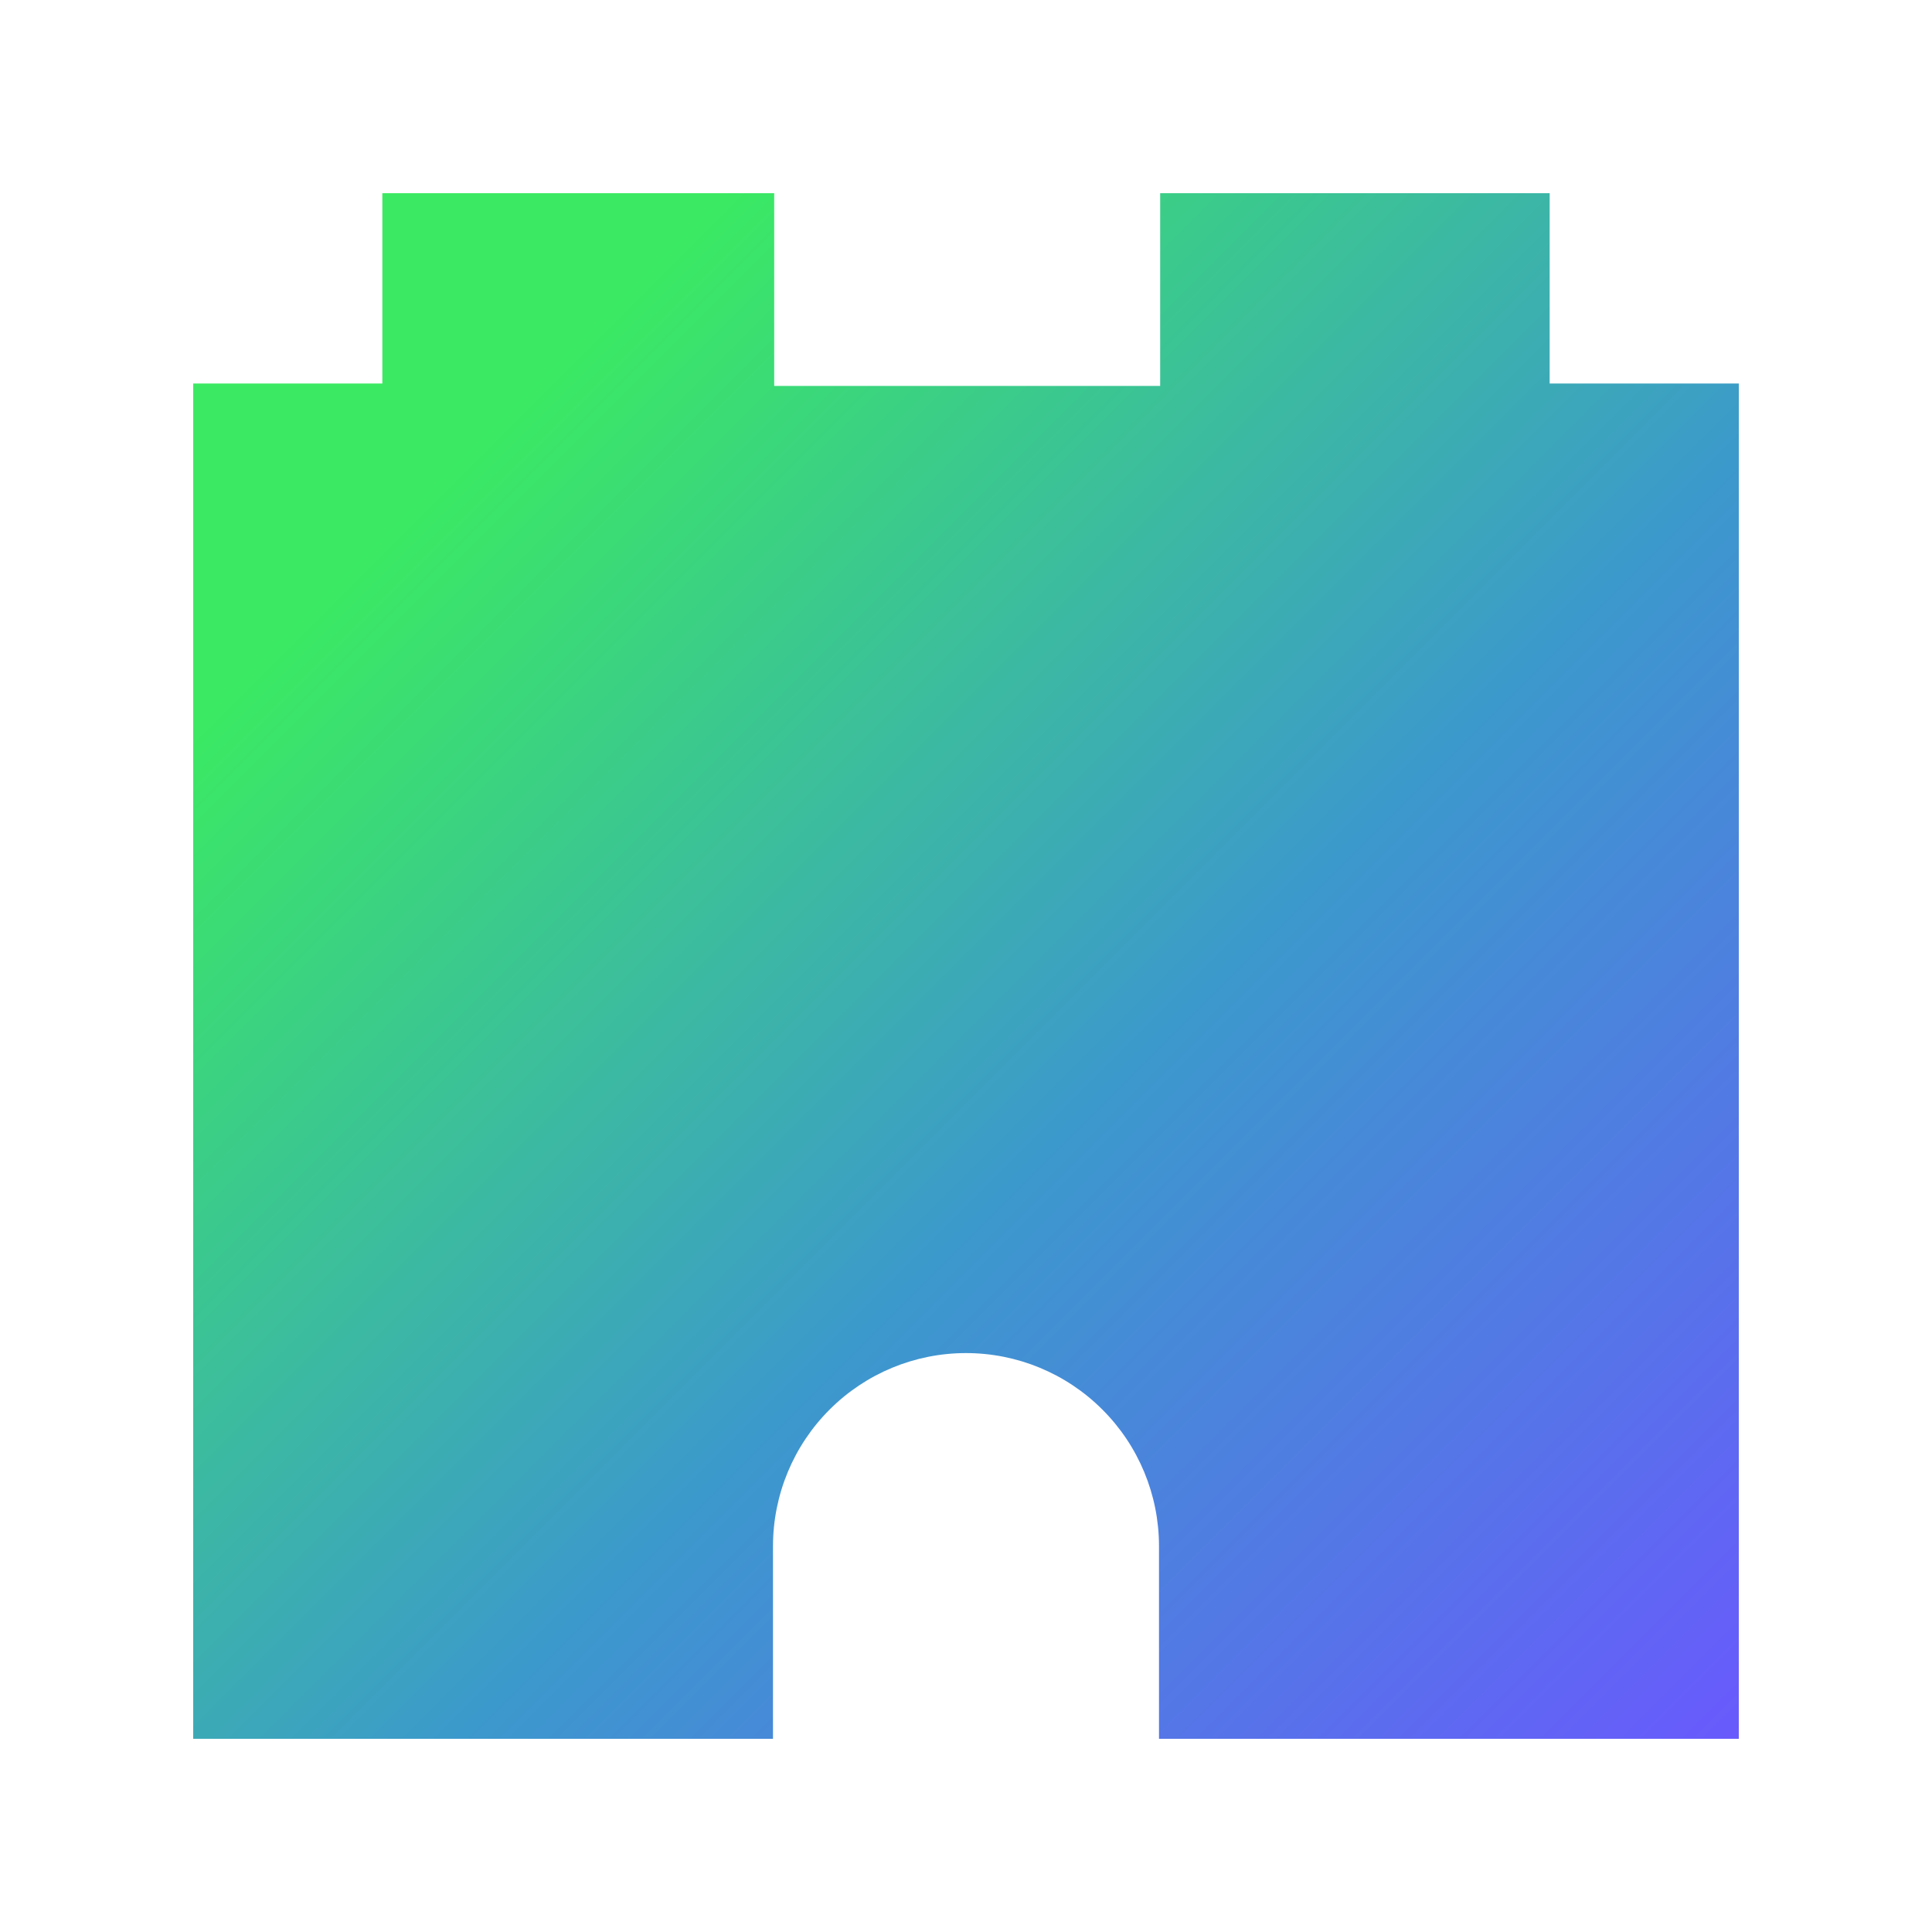
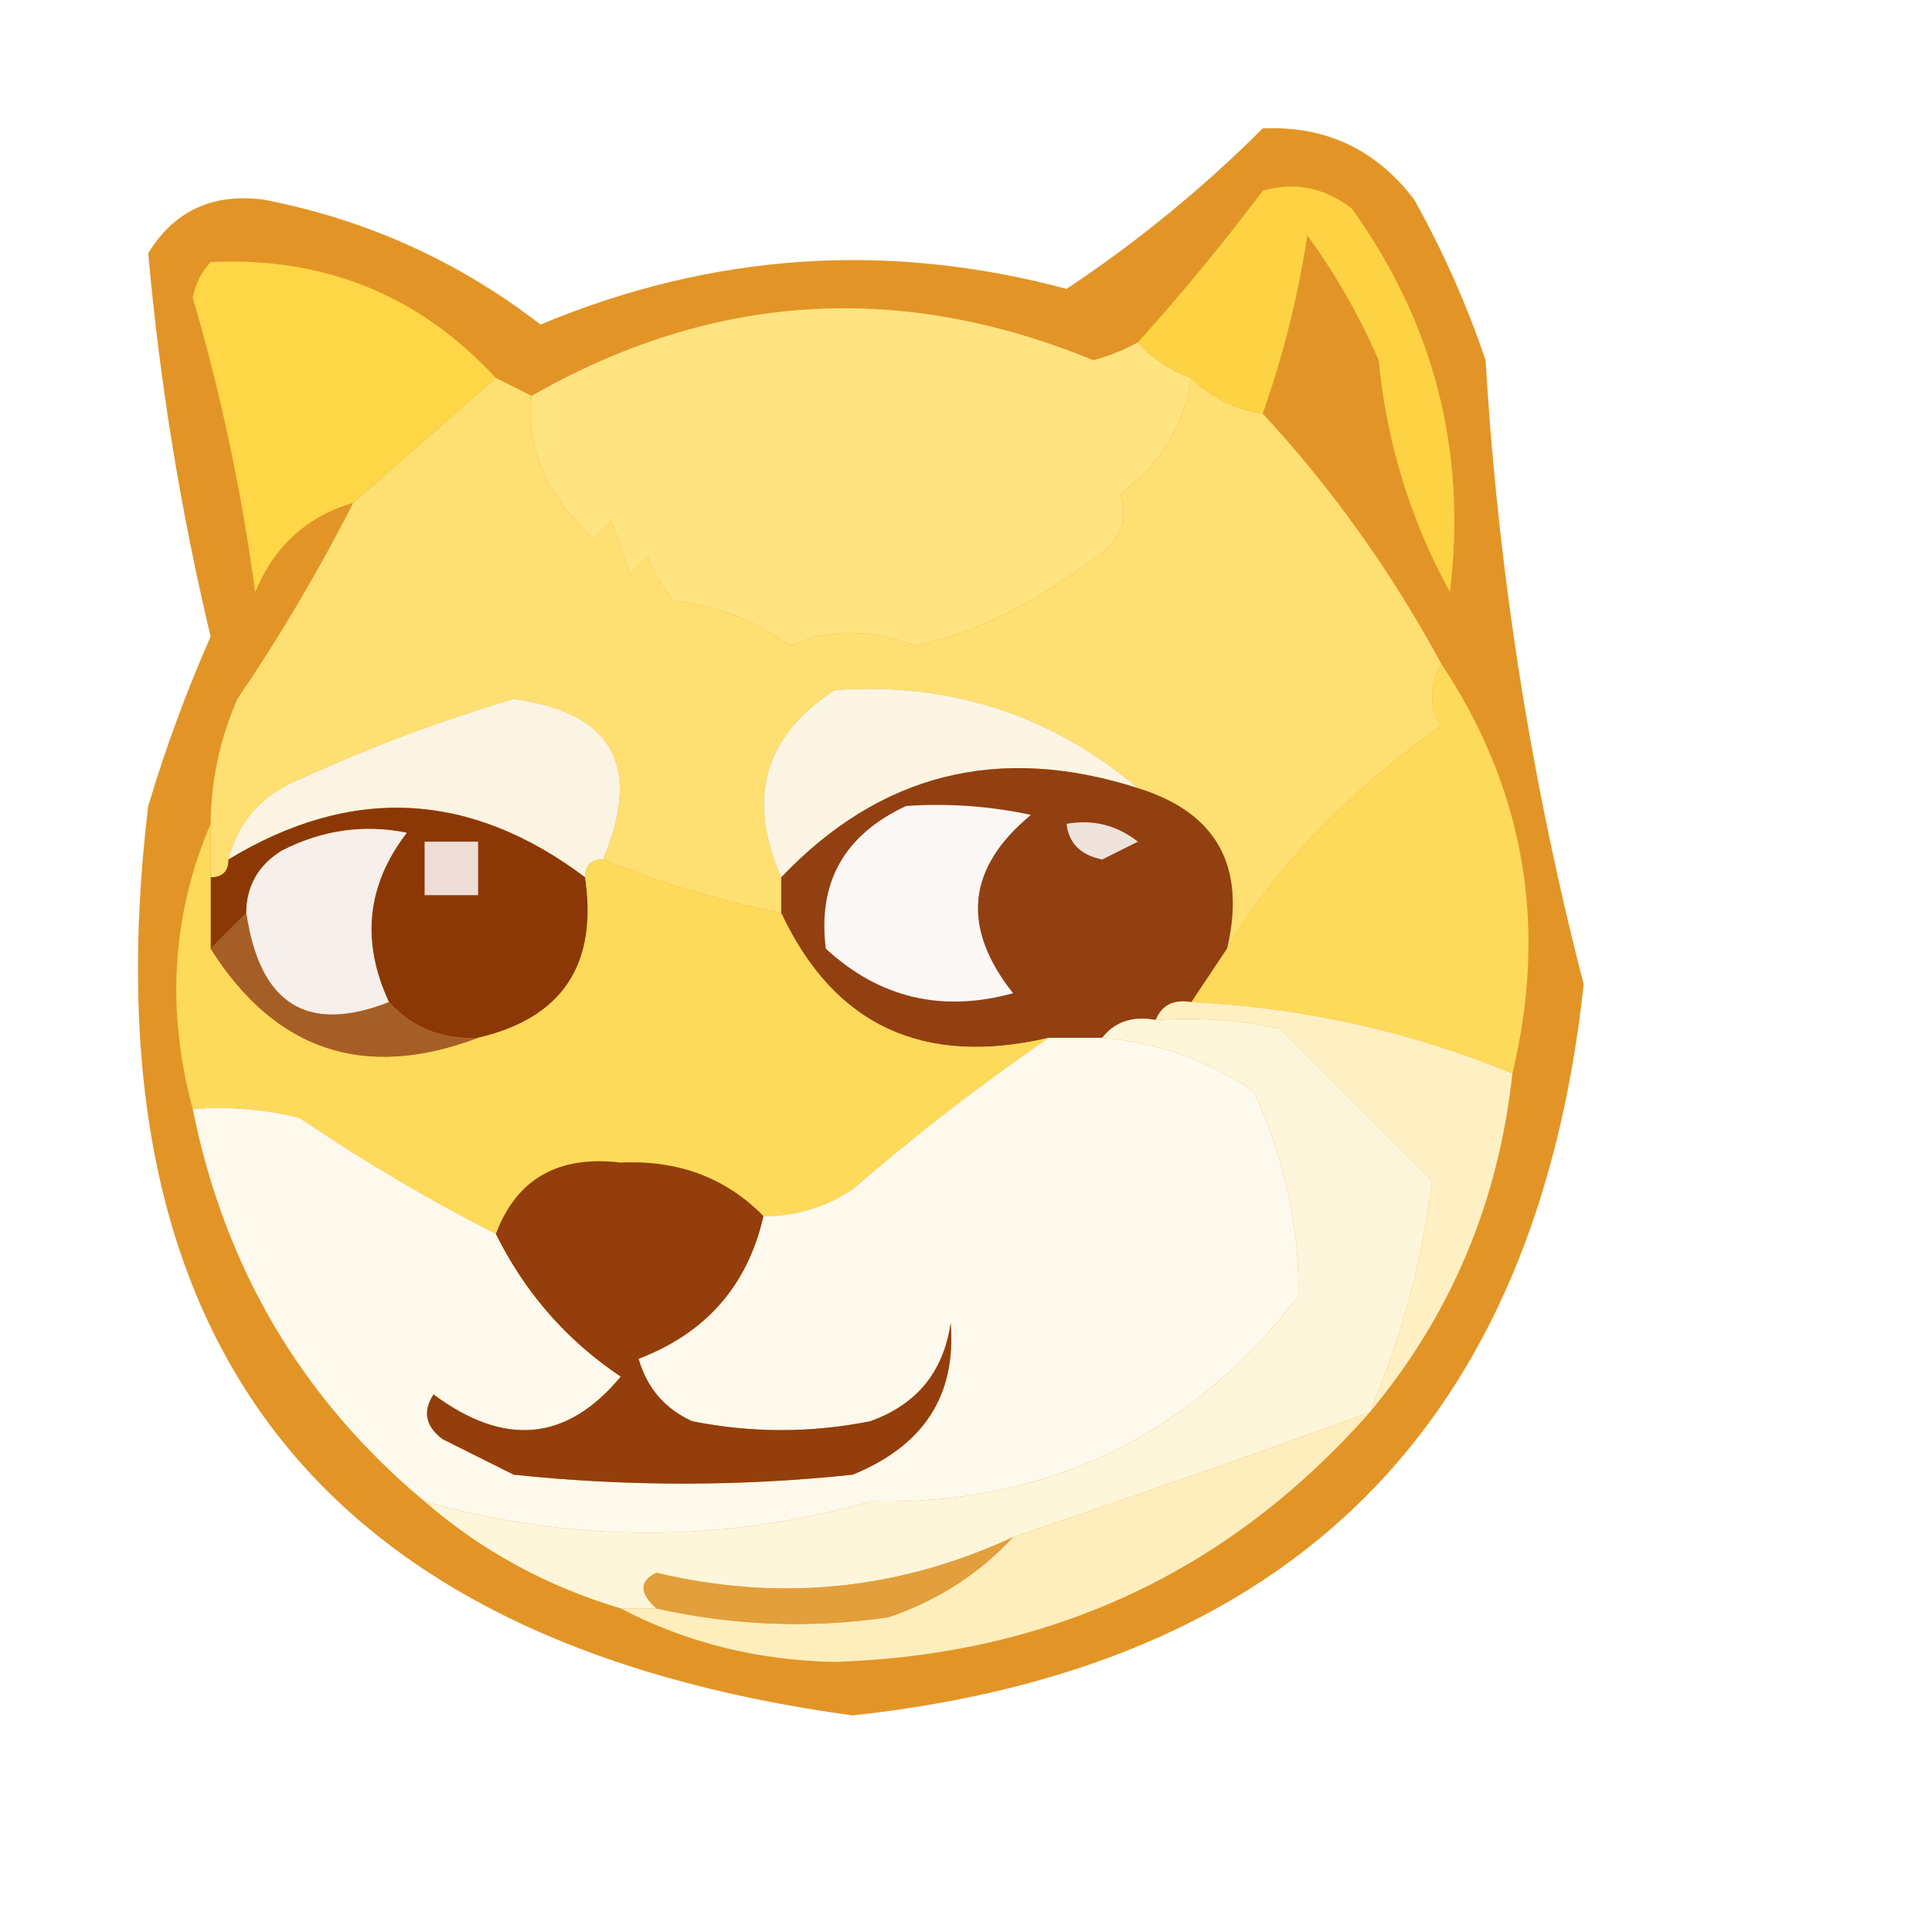
- <svg xmlns="http://www.w3.org/2000/svg" width="40" height="40" viewBox="0 0 40 40" fill="none">
-   <path d="M32.084 7.94V4H24.02V7.99H16.029V4H7.916V7.94H4V36H16.004V32.005C16.006 30.946 16.427 29.931 17.177 29.183C17.926 28.434 18.941 28.014 20 28.014C21.059 28.014 22.074 28.434 22.823 29.183C23.573 29.931 23.994 30.946 23.996 32.005V36H36V7.94H32.084Z" fill="url(#paint0_linear)" />
-   <defs>
-     <linearGradient id="paint0_linear" x1="2.942" y1="4.9" x2="37.777" y2="39.734" gradientUnits="userSpaceOnUse">
-       <stop offset="0.159" stop-color="#3BEA62" />
-       <stop offset="0.54" stop-color="#3C99CC" />
-       <stop offset="0.937" stop-color="#6B57FF" />
-     </linearGradient>
-   </defs>
+ <svg xmlns="http://www.w3.org/2000/svg" t="1766675496082" class="icon" viewBox="0 0 1024 1024" version="1.1" p-id="2585" width="256" height="256">
+   <path d="M669.267 68.04c33.316-1.456 60.101 11.153 80.337 37.806a512.416 512.416 0 0 1 37.806 85.062 1728.657 1728.657 0 0 0 51.983 330.798c-25.207 233.137-154.369 362.3-387.507 387.507C169.128 870.661 44.682 709.987 78.556 427.192a765.269 765.269 0 0 1 33.08-89.788A1419.9 1419.9 0 0 1 78.556 134.2c13.827-22.542 34.309-31.993 61.434-28.354 54.09 10.5 102.926 32.56 146.496 66.16 91.045-37.995 183.981-44.299 278.816-18.903a676.927 676.927 0 0 0 103.965-85.062z" fill="#DE8607" opacity=".874" p-id="2586" />
+   <path d="M262.858 200.359l-75.611 66.16c-24.489 7.126-41.813 22.882-51.983 47.257A1057.033 1057.033 0 0 0 102.184 157.828a37.267 37.267 0 0 1 9.451-18.903c60.205-2.958 110.61 17.523 151.222 61.434z" fill="#FED646" p-id="2587" />
+   <path d="M603.107 181.457c7.467 8.516 16.918 14.82 28.354 18.903-4.092 25.471-16.691 45.953-37.806 61.434 5.293 14.801-1.002 27.4-18.903 37.806-29.677 22.022-59.6 36.199-89.788 42.531-23.421-8.95-45.48-8.95-66.16 0-19.441-13.78-39.923-21.653-61.434-23.628a89.486 89.486 0 0 1-14.177-23.628l-9.451 9.451-9.451-28.354-9.451 9.451c-24.923-22.078-35.944-47.285-33.08-75.611 95.771-54.771 195.01-61.075 297.718-18.903a104.948 104.948 0 0 0 23.628-9.451z" fill="#FEE381" p-id="2588" />
+   <path d="M262.858 200.359l18.903 9.451c-2.864 28.326 8.157 53.533 33.08 75.611l9.451-9.451 9.451 28.354 9.451-9.451c3.535 8.657 8.261 16.54 14.177 23.628 21.511 1.975 41.992 9.848 61.434 23.628 20.68-8.95 42.739-8.95 66.16 0 30.188-6.332 60.111-20.509 89.788-42.531 17.901-10.406 24.196-23.005 18.903-37.806 21.114-15.481 33.713-35.963 37.806-61.434 10.444 10.397 23.042 16.701 37.806 18.903 36.52 39.346 68.022 83.456 94.514 132.319-6.342 12.731-6.342 23.761 0 33.08-49.96 35.584-87.766 74.968-113.417 118.142 10.236-43.769-5.52-72.123-47.257-85.062-45.953-38.94-99.514-56.274-160.673-51.983-37.352 24.224-46.803 57.304-28.354 99.239v18.903a529.249 529.249 0 0 1-94.514-28.354c20.954-49.487 5.198-77.842-47.257-85.062a853.176 853.176 0 0 0-113.417 42.531c-20.188 8.279-32.787 22.456-37.806 42.531 0 6.304-3.147 9.451-9.451 9.451v-28.354c0.217-22.939 4.943-44.989 14.177-66.16a962.718 962.718 0 0 0 61.434-103.965l75.611-66.16z" fill="#FEDF72" p-id="2589" />
+   <path d="M669.267 219.262c-14.763-2.202-27.362-8.506-37.806-18.903-11.436-4.083-20.888-10.387-28.354-18.903a1165.44 1165.44 0 0 0 66.16-80.337c16.909-4.915 32.664-1.767 47.257 9.451 43.703 61.028 61.037 128.766 51.983 203.205-20.859-37.834-33.458-78.787-37.806-122.868a341.932 341.932 0 0 0-37.806-66.16 518.644 518.644 0 0 1-23.628 94.514z" fill="#FDD344" p-id="2590" />
+   <path d="M603.107 417.741c-73.57-23.6-136.572-7.845-189.028 47.257-18.449-41.936-8.998-75.016 28.354-99.239 61.16-4.291 114.721 13.043 160.673 51.983z" fill="#FCF5E3" p-id="2591" />
+   <path d="M319.566 455.547c-6.304 0-9.451 3.147-9.451 9.451-60.914-45.792-123.917-48.939-189.028-9.451 5.019-20.075 17.617-34.252 37.806-42.531a853.176 853.176 0 0 1 113.417-42.531c52.455 7.221 68.211 35.575 47.257 85.062z" fill="#FBF4E2" p-id="2592" />
+   <path d="M603.107 417.741c41.737 12.939 57.493 41.293 47.257 85.062l-18.903 28.354c-9.376-1.626-15.67 1.531-18.903 9.451-12.202-2.24-21.653 0.907-28.354 9.451h-28.354c-66.594 15.5-113.851-6.55-141.771-66.16v-18.903c52.455-55.102 115.458-70.857 189.028-47.257z" fill="#924011" p-id="2593" />
+   <path d="M480.239 427.192c22.277-1.541 44.327 0.028 66.16 4.726-33.949 28.071-37.097 59.581-9.451 94.514-37.853 10.378-70.933 2.505-99.239-23.628-4.423-35.112 9.754-60.309 42.531-75.611z" fill="#FBF7F5" p-id="2594" />
+   <path d="M763.781 351.581c44.166 66.528 56.774 138.983 37.806 217.382a508.815 508.815 0 0 0-170.125-37.806l18.903-28.354c25.651-43.174 63.457-82.558 113.417-118.142-6.342-9.319-6.342-20.349 0-33.08z" fill="#FEDA5A" p-id="2595" />
+   <path d="M310.115 464.998c6.843 46.302-12.06 74.656-56.708 85.062-19.035 1.021-34.781-5.274-47.257-18.903-14.971-32.191-11.814-62.114 9.451-89.788-22.806-4.574-44.856-1.418-66.16 9.451-12.504 7.712-18.808 18.742-18.903 33.08l-18.903 18.903v-37.806c6.304 0 9.451-3.147 9.451-9.451 65.111-39.488 128.113-36.341 189.028 9.451z" fill="#8C3806" p-id="2596" />
+   <path d="M565.302 436.644c13.969-2.476 26.568 0.671 37.806 9.451l-18.903 9.451c-11.465-2.334-17.769-8.639-18.903-18.903z" fill="#EFE3DC" p-id="2597" />
+   <path d="M206.149 531.158c-43.287 16.937-68.494 1.191-75.611-47.257 0.095-14.338 6.399-25.368 18.903-33.08 21.303-10.869 43.353-14.026 66.16-9.451-21.266 27.674-24.422 57.597-9.451 89.788z" fill="#F6EFEB" p-id="2598" />
+   <path d="M225.052 446.095h28.354v28.354h-28.354v-28.354z" fill="#EDDDD6" p-id="2599" />
+   <path d="M111.636 436.644v66.16c34.29 54.241 81.547 69.987 141.771 47.257 44.648-10.406 63.551-38.76 56.708-85.062 0-6.304 3.147-9.451 9.451-9.451a529.249 529.249 0 0 0 94.514 28.354c27.919 59.61 75.176 81.66 141.771 66.16a1190.278 1190.278 0 0 0-103.965 80.337c-14.413 9.536-30.169 14.262-47.257 14.177-19.914-20.33-45.121-29.781-75.611-28.354-33.193-3.96-55.253 8.639-66.16 37.806a962.718 962.718 0 0 1-103.965-61.434 174.246 174.246 0 0 0-56.708-4.726c-14.243-52.531-11.096-102.944 9.451-151.222z" fill="#FEDA5B" p-id="2600" />
+   <path d="M130.538 483.901c7.117 48.448 32.324 64.194 75.611 47.257 12.476 13.629 28.222 19.924 47.257 18.903-60.224 22.731-107.481 6.985-141.771-47.257l18.903-18.903z" fill="#A65E27" p-id="2601" />
+   <path d="M555.85 550.06h28.354c29.176 2.325 55.952 11.776 80.337 28.354 16.502 36.274 24.385 72.511 23.628 108.691-57.531 74.449-133.142 110.676-226.833 108.691-78.399 22.116-157.158 22.116-236.285 0-65.025-54.355-105.988-123.662-122.868-207.93a174.246 174.246 0 0 1 56.708 4.726 962.718 962.718 0 0 0 103.965 61.434c15.406 31.152 37.456 56.359 66.16 75.611-28.486 34.346-61.566 37.494-99.239 9.451-5.832 8.979-4.253 16.842 4.726 23.628l37.806 18.903a855.312 855.312 0 0 0 179.576 0c37.72-15.311 55.045-42.096 51.983-80.337-3.762 25.821-17.939 43.146-42.531 51.983a238.638 238.638 0 0 1-94.514 0c-14.48-6.616-23.931-17.636-28.354-33.08 35.755-13.676 57.814-38.883 66.16-75.611 17.088 0.085 32.844-4.641 47.257-14.177a1190.278 1190.278 0 0 1 103.965-80.337z" fill="#FDF9EC" p-id="2602" />
+   <path d="M612.559 540.609c3.232-7.92 9.527-11.077 18.903-9.451a508.815 508.815 0 0 1 170.125 37.806c-7.306 68.078-32.513 127.934-75.611 179.576 16.965-39.97 27.986-80.923 33.08-122.868L678.718 545.335a235.708 235.708 0 0 0-66.16-4.726z" fill="#FEF0C2" p-id="2603" />
+   <path d="M404.628 644.574c-8.346 36.728-30.405 61.935-66.16 75.611 4.423 15.444 13.875 26.464 28.354 33.08 31.501 6.304 63.012 6.304 94.514 0 24.592-8.837 38.77-26.161 42.531-51.983 3.062 38.24-14.262 65.025-51.983 80.337a855.312 855.312 0 0 1-179.576 0l-37.806-18.903c-8.979-6.786-10.557-14.65-4.726-23.628 37.673 28.042 70.753 24.895 99.239-9.451-28.704-19.252-50.754-44.459-66.16-75.611 10.907-29.167 32.966-41.766 66.16-37.806 30.49-1.427 55.697 8.024 75.611 28.354z" fill="#933E0C" p-id="2604" />
+   <path d="M584.205 550.06c6.701-8.544 16.152-11.691 28.354-9.451 22.277-1.541 44.327 0.028 66.16 4.726l80.337 80.337c-5.094 41.945-16.115 82.898-33.08 122.868a8451.018 8451.018 0 0 1-189.028 66.16c-60.725 28.165-123.737 34.469-189.028 18.903-9.102 4.442-9.102 10.737 0 18.903h-18.903c-39.27-11.739-73.929-30.641-103.965-56.708 79.127 22.116 157.885 22.116 236.285 0 93.692 1.985 169.303-34.242 226.833-108.691 0.756-36.18-7.126-72.416-23.628-108.691-24.385-16.578-51.16-26.029-80.337-28.354z" fill="#FEF6DA" p-id="2605" />
+   <path d="M725.975 748.539c-74.477 84.467-168.991 128.567-283.541 132.319-41.066-0.813-78.872-10.264-113.417-28.354h18.903c40.603 9.102 81.565 10.68 122.868 4.726 26.057-8.865 48.108-23.042 66.16-42.531a8451.018 8451.018 0 0 0 189.028-66.16z" fill="#FEEEBD" p-id="2606" />
+   <path d="M536.948 814.699c-18.052 19.489-40.102 33.666-66.16 42.531-41.303 5.954-82.265 4.376-122.868-4.726-9.102-8.166-9.102-14.461 0-18.903 65.29 15.566 128.302 9.262 189.028-18.903z" fill="#E29F3C" p-id="2607" />
</svg>
